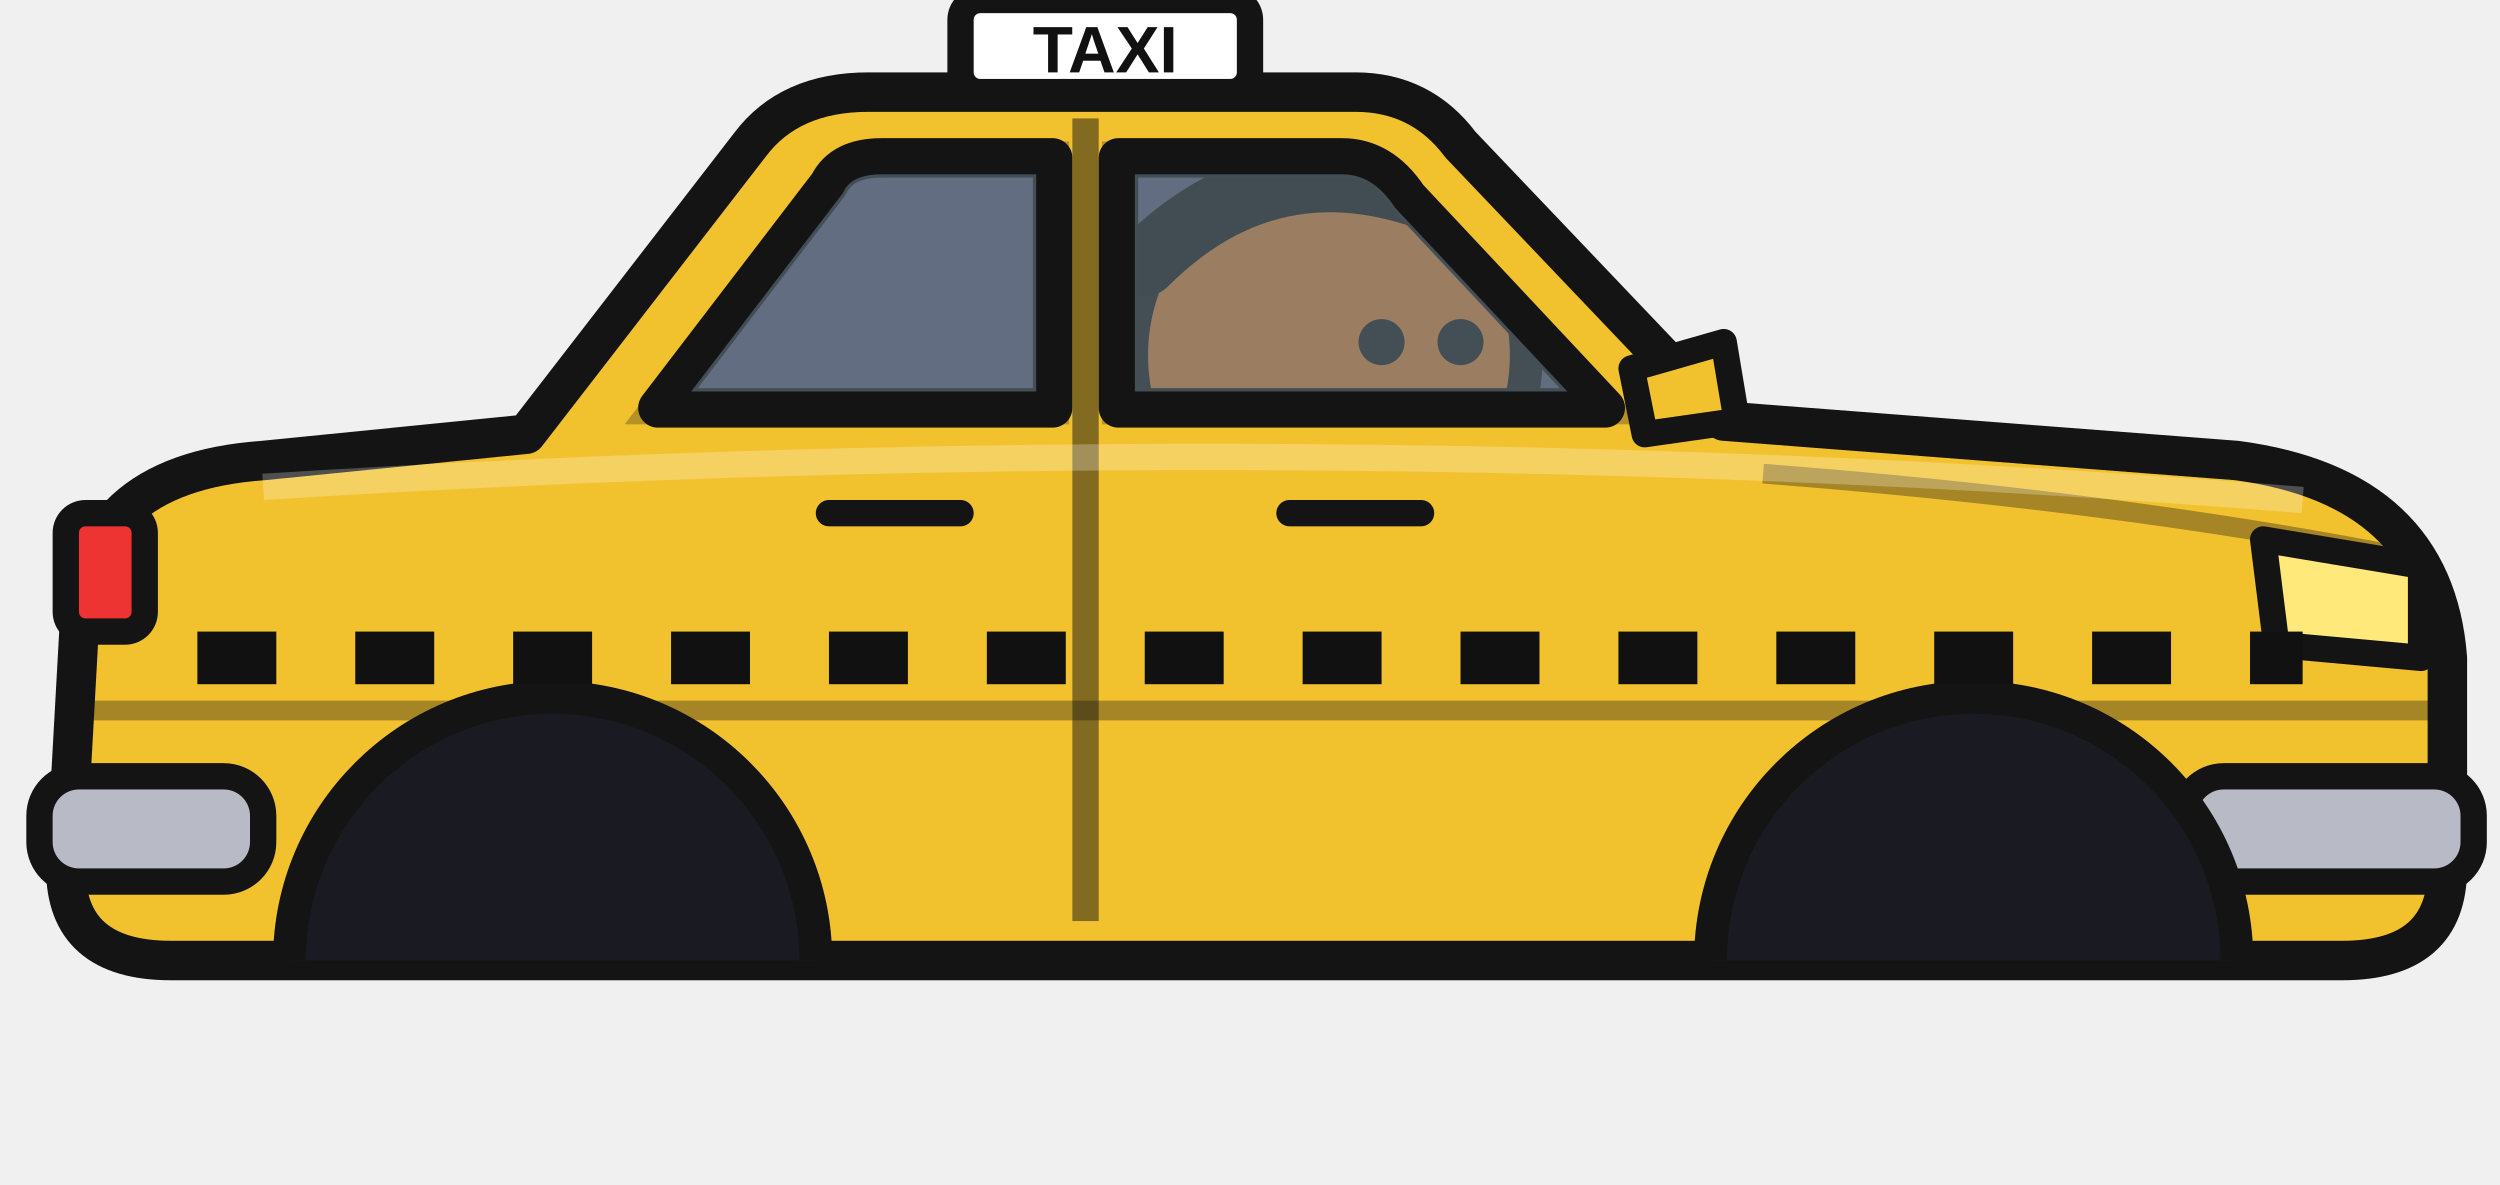
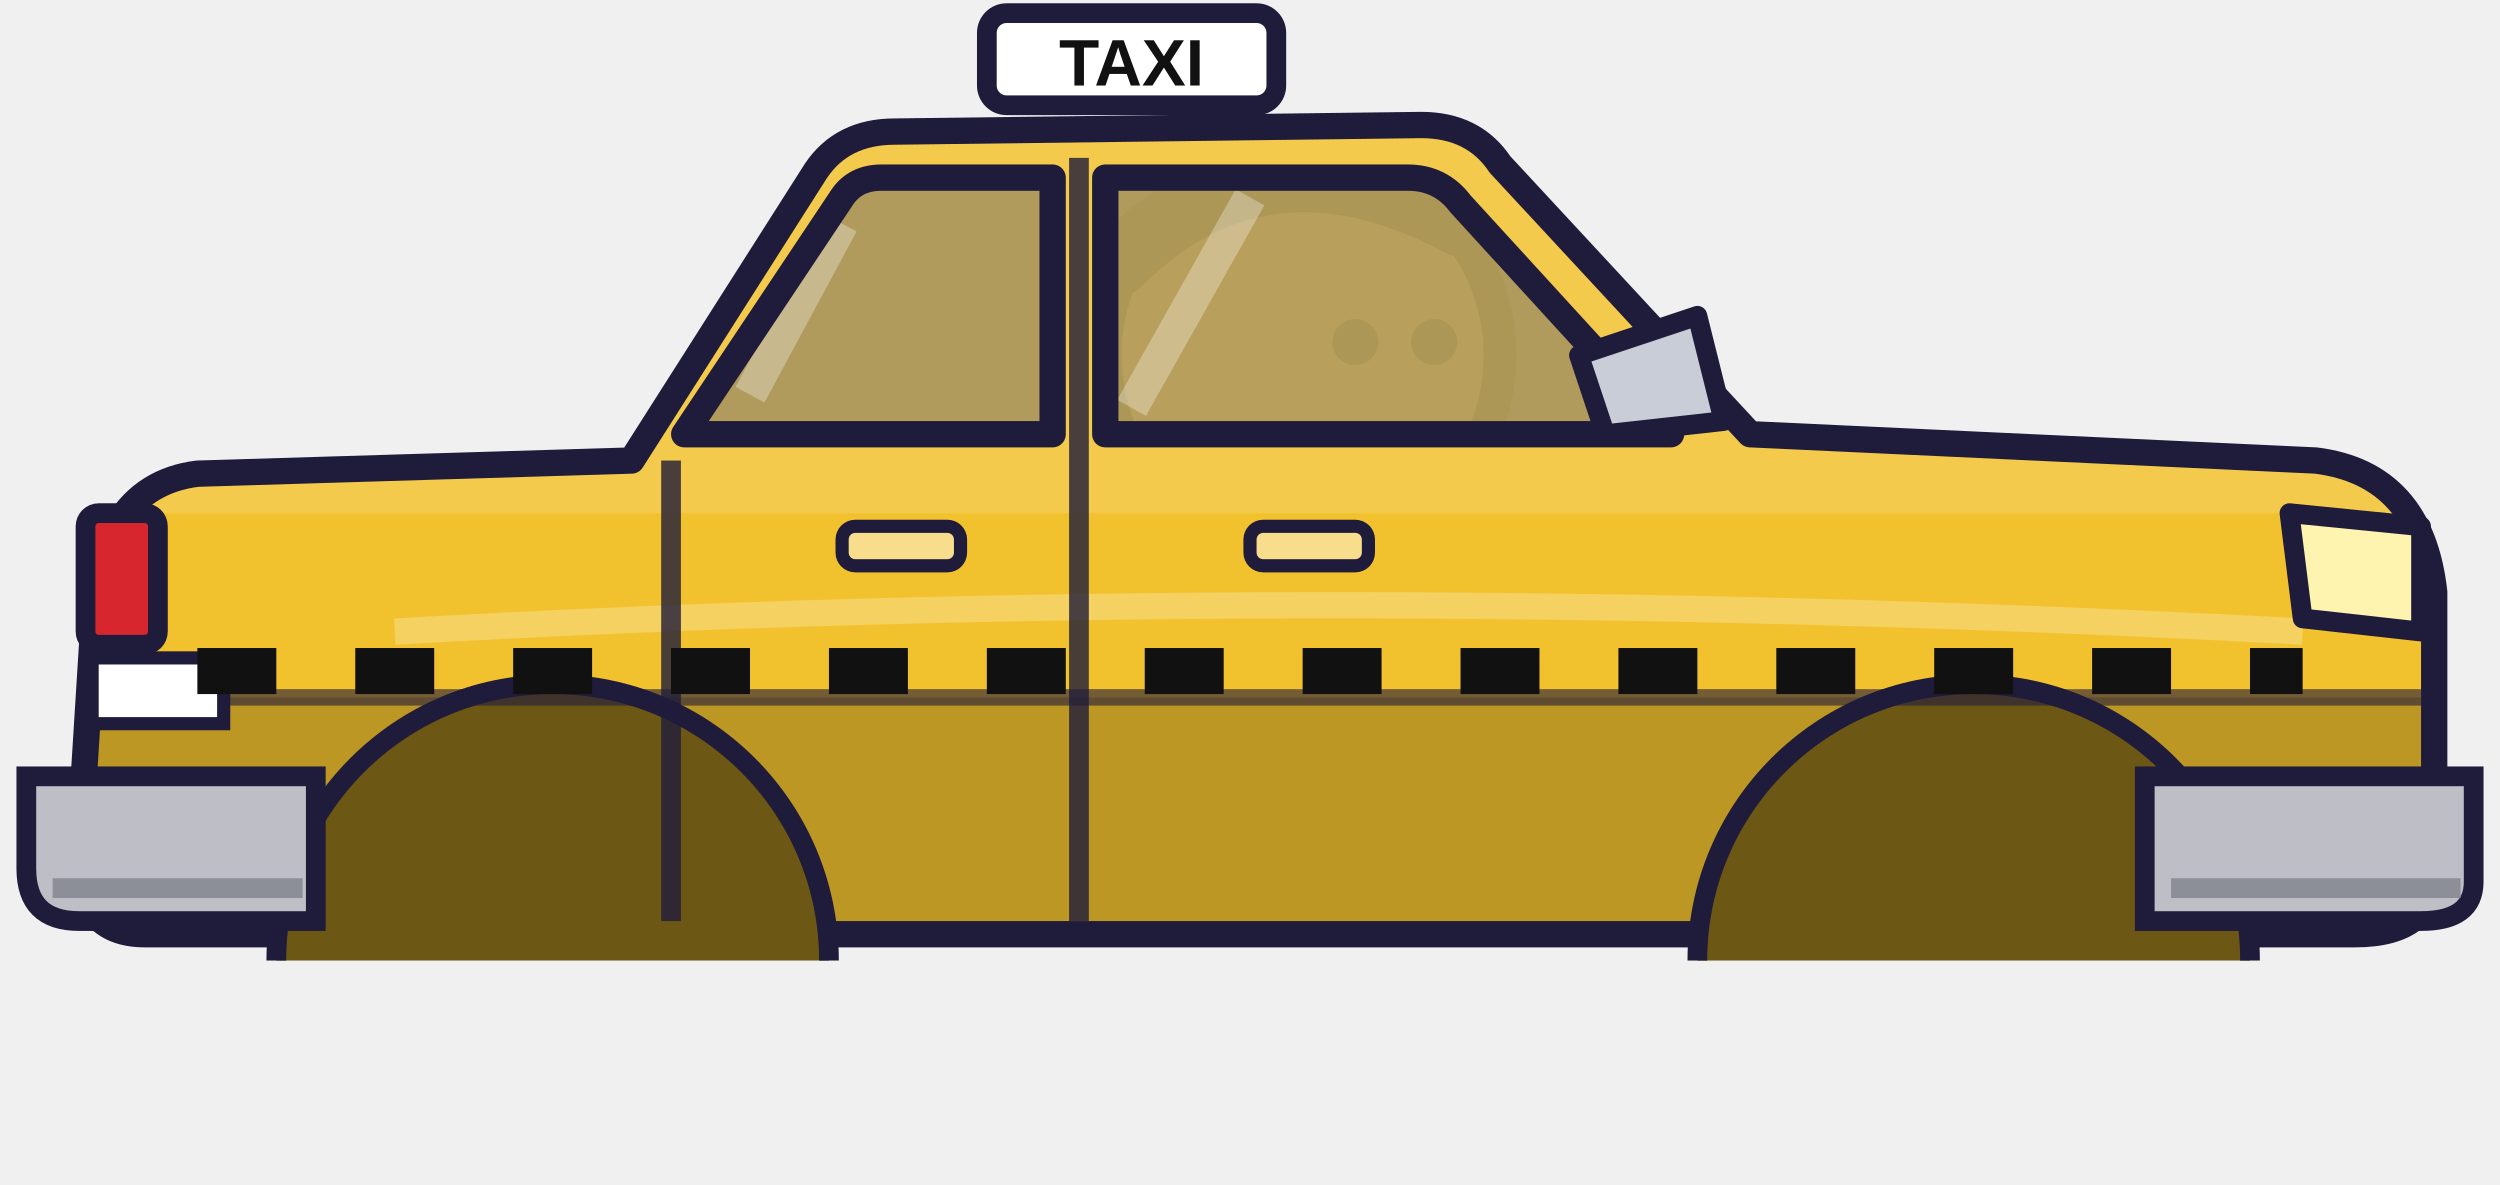
<svg xmlns="http://www.w3.org/2000/svg" width="380" height="180" viewBox="0 0 380 180">
-   <path d="M170 24 L204 24 Q210 24 214 30 L244 62 L170 62 Z M160 24 L160 62 L100 62 L126 28 Q128 24 134 24 Z" fill="#3E3E52" />
-   <g transform="translate(-44,0)">
-     <circle cx="246" cy="54" r="30" fill="#8D5524" stroke="#141414" stroke-width="5" />
+   <defs>
+     <clipPath id="cb">
+       <path d="M14 98 Q14 74 30 72 L96 70 L124 26 Q128 20 136 20 L216 19 Q224 19 228 25 L266 66 L352 70 Q368 72 370 90 L370 132 Q370 142 358 142 L22 142 Q12 142 12 130 Z" />
+     </clipPath>
+   </defs>
+   <path d="M168 27 L214 27 Q219 27 222 31 L254 66 L168 66 Z M104 66 L128 30 Q130 27 134 27 L160 27 L160 66 Z" fill="#3B3F57" />
+   <g transform="translate(-48,0)">
+     <circle cx="246" cy="54" r="30" fill="#C68B59" stroke="#141414" stroke-width="5" />
    <path d="M218 40 Q240 18 270 34" stroke="#111" stroke-width="10" fill="none" stroke-linecap="round" />
    <circle cx="254" cy="52" r="3.5" fill="#141414" />
    <circle cx="266" cy="52" r="3.5" fill="#141414" />
    <path d="M254 66 L266 66" stroke="#141414" stroke-width="3" stroke-linecap="round" />
  </g>
-   <path d="M12 96 Q12 72 40 70 L80 66 L114 22 Q120 14 132 14 L206 14 Q216 14 222 22 L262 64 L340 70 Q370 74 372 100 L372 132 Q372 146 356 146 L26 146 Q10 146 10 132 Z M170 24 L204 24 Q210 24 214 30 L244 62 L170 62 Z M160 24 L160 62 L100 62 L126 28 Q128 24 134 24 Z" fill="#F2C12E" fill-rule="evenodd" stroke="#141414" stroke-width="6" stroke-linejoin="round" />
-   <path d="M170 24 L204 24 Q210 24 214 30 L244 62 L170 62 Z M160 24 L160 62 L100 62 L126 28 Q128 24 134 24 Z" fill="#BFE6FF" opacity="0.28" stroke="#141414" stroke-width="5" />
-   <path d="M14 108 L370 108" stroke="#141414" stroke-width="3" opacity="0.35" />
-   <path d="M268 72 Q320 76 362 84" stroke="#141414" stroke-width="3" opacity="0.35" fill="none" />
-   <path d="M344 82 L368 86 L368 100 L346 98 Z" fill="#FFE97A" stroke="#141414" stroke-width="4" stroke-linejoin="round" />
-   <rect x="10" y="78" width="12" height="18" rx="3" fill="#E33" stroke="#141414" stroke-width="4" />
-   <rect x="332" y="118" width="44" height="16" rx="6" fill="#B8BBC6" stroke="#141414" stroke-width="4" />
-   <rect x="6" y="118" width="34" height="16" rx="6" fill="#B8BBC6" stroke="#141414" stroke-width="4" />
-   <path d="M248 56 L262 52 L264 64 L250 66 Z" fill="#F2C12E" stroke="#141414" stroke-width="4" stroke-linejoin="round" />
-   <path d="M196 78 L216 78 M126 78 L146 78" stroke="#141414" stroke-width="4" stroke-linecap="round" />
-   <path d="M165 18 L165 140" stroke="#141414" stroke-width="4" opacity="0.5" />
-   <path d="M40 74 Q200 64 350 76" stroke="#fff" stroke-width="4" opacity="0.25" fill="none" />
-   <path d="M84 146 m-40 0 a40 40 0 0 1 80 0 M300 146 m-40 0 a40 40 0 0 1 80 0" fill="#1A1A22" stroke="#141414" stroke-width="5" />
-   <rect x="146" y="0" width="44" height="14" rx="3" fill="#fff" stroke="#141414" stroke-width="4" />
-   <text x="168" y="11" font-family="Arial" font-weight="900" font-size="10" text-anchor="middle" fill="#111">TAXI</text>
-   <path d="M30 100 h320" stroke="#111" stroke-width="8" stroke-dasharray="12 12" />
+   <path d="M14 98 Q14 74 30 72 L96 70 L124 26 Q128 20 136 20 L216 19 Q224 19 228 25 L266 66 L352 70 Q368 72 370 90 L370 132 Q370 142 358 142 L22 142 Q12 142 12 130 Z M168 27 L214 27 Q219 27 222 31 L254 66 L168 66 Z M104 66 L128 30 Q130 27 134 27 L160 27 L160 66 Z" fill="#F2C12E" fill-rule="evenodd" />
+   <g clip-path="url(#cb)">
+     <path d="M0 106 L380 106 L380 180 L0 180 Z" fill="#bd9724" />
+     <path d="M0 0 L380 0 L380 78 L0 78 Z" fill="#f4cb4f" opacity="0.9" />
+     <path d="M60 96 Q200 88 350 96" stroke="#f7d777" stroke-width="4" fill="none" opacity="0.7" />
+   </g>
+   <path d="M168 27 L214 27 Q219 27 222 31 L254 66 L168 66 Z M104 66 L128 30 Q130 27 134 27 L160 27 L160 66 Z" fill="#465074" opacity="0.32" />
+   <path d="M190 30 L172 62 M128 34 L114 60" stroke="#fff" stroke-width="5" opacity="0.3" />
+   <path d="M14 98 Q14 74 30 72 L96 70 L124 26 Q128 20 136 20 L216 19 Q224 19 228 25 L266 66 L352 70 Q368 72 370 90 L370 132 Q370 142 358 142 L22 142 Q12 142 12 130 Z M168 27 L214 27 Q219 27 222 31 L254 66 L168 66 Z M104 66 L128 30 Q130 27 134 27 L160 27 L160 66 Z" fill="none" fill-rule="evenodd" stroke="#1F1B3A" stroke-width="4" stroke-linejoin="round" />
+   <path d="M84 146 m-42 0 a42 42 0 0 1 84 0 M300 146 m-42 0 a42 42 0 0 1 84 0" fill="#6d5715" stroke="#1F1B3A" stroke-width="3" />
+   <path d="M14 106 L370 106" stroke="#1F1B3A" stroke-width="2.5" opacity="0.6" />
+   <path d="M164 24 L164 140 M102 70 L102 140" stroke="#1F1B3A" stroke-width="3" opacity="0.8" />
+   <rect x="190" y="80" width="18" height="6" rx="2" fill="#f8dd8c" stroke="#1F1B3A" stroke-width="2" />
+   <rect x="128" y="80" width="18" height="6" rx="2" fill="#f8dd8c" stroke="#1F1B3A" stroke-width="2" />
+   <path d="M348 78 L368 80 L368 96 L350 94 Z" fill="#FFF3B0" stroke="#1F1B3A" stroke-width="3" stroke-linejoin="round" />
+   <rect x="13" y="78" width="11" height="20" rx="2" fill="#D7262E" stroke="#1F1B3A" stroke-width="3" />
+   <path d="M240 54 L258 48 L262 64 L244 66 Z" fill="#C9CDD7" stroke="#1F1B3A" stroke-width="3" stroke-linejoin="round" />
+   <path d="M326 118 L376 118 L376 134 Q376 140 368 140 L326 140 Z" fill="#BDBEC6" stroke="#1F1B3A" stroke-width="3" />
+   <path d="M4 118 L48 118 L48 140 L12 140 Q4 140 4 132 Z" fill="#BDBEC6" stroke="#1F1B3A" stroke-width="3" />
+   <path d="M8 135 L46 135 M330 135 L374 135" stroke="#8C8E98" stroke-width="3" />
+   <rect x="14" y="100" width="20" height="10" fill="#fff" stroke="#1F1B3A" stroke-width="2" />
+   <rect x="150" y="2" width="44" height="14" rx="3" fill="#fff" stroke="#1F1B3A" stroke-width="3" />
+   <text x="172" y="13" font-family="Arial" font-weight="900" font-size="10" text-anchor="middle" fill="#111">TAXI</text>
+   <path d="M30 102 h320" stroke="#111" stroke-width="7" stroke-dasharray="12 12" />
</svg>
